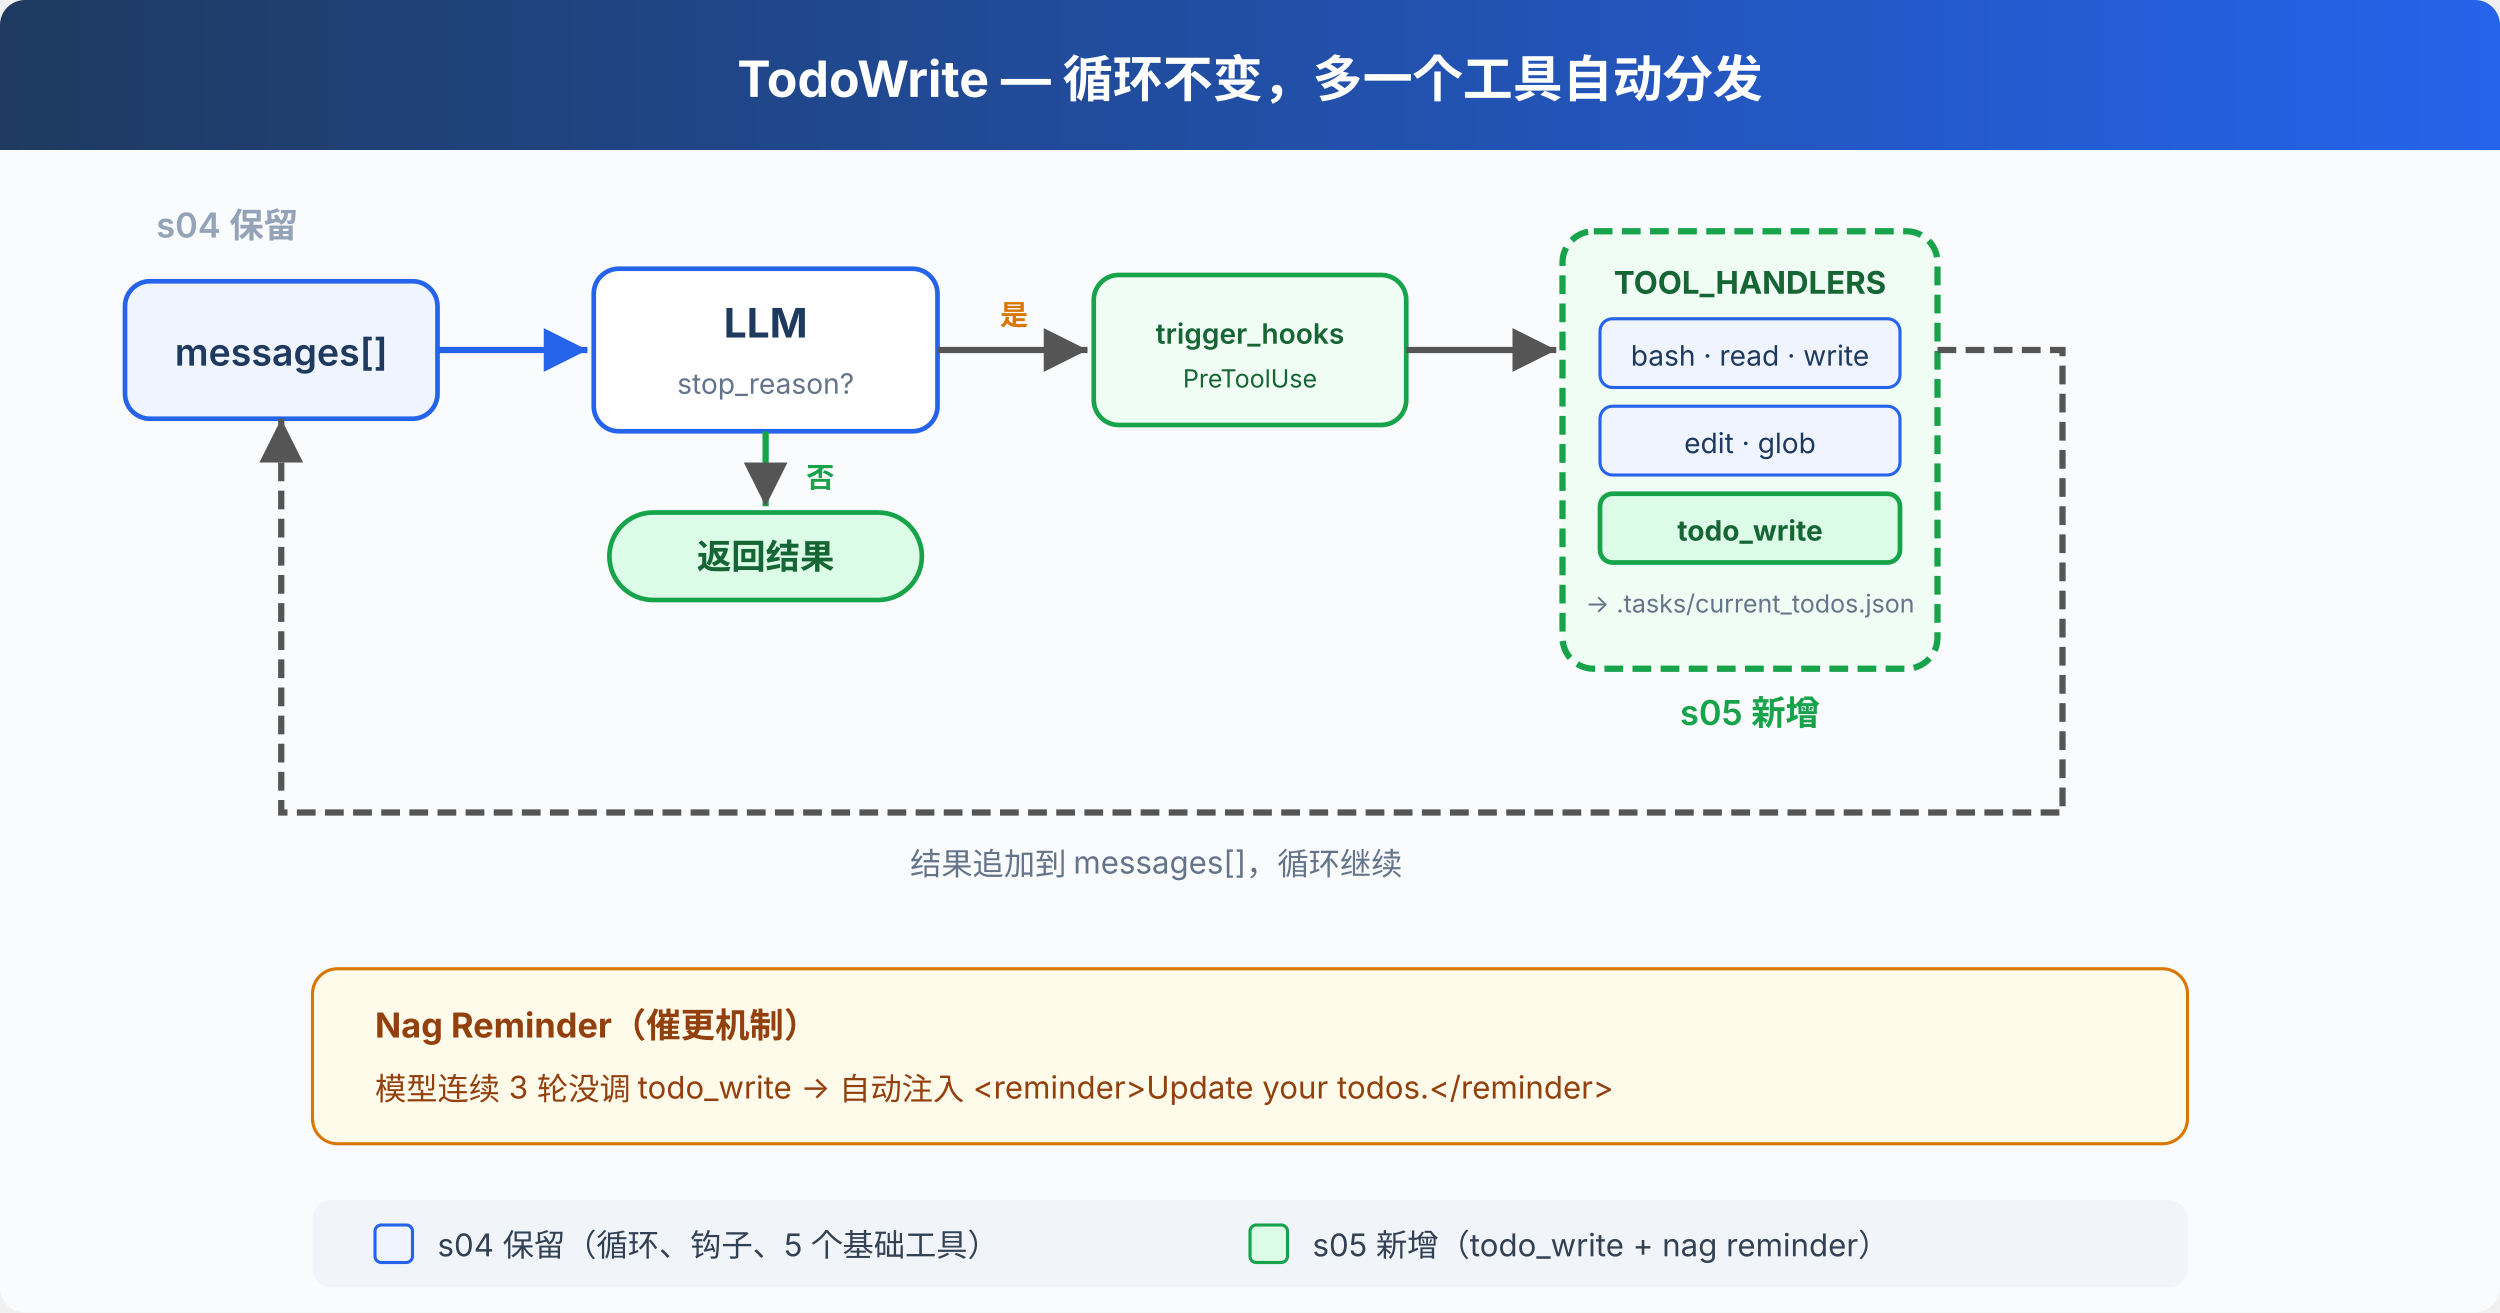
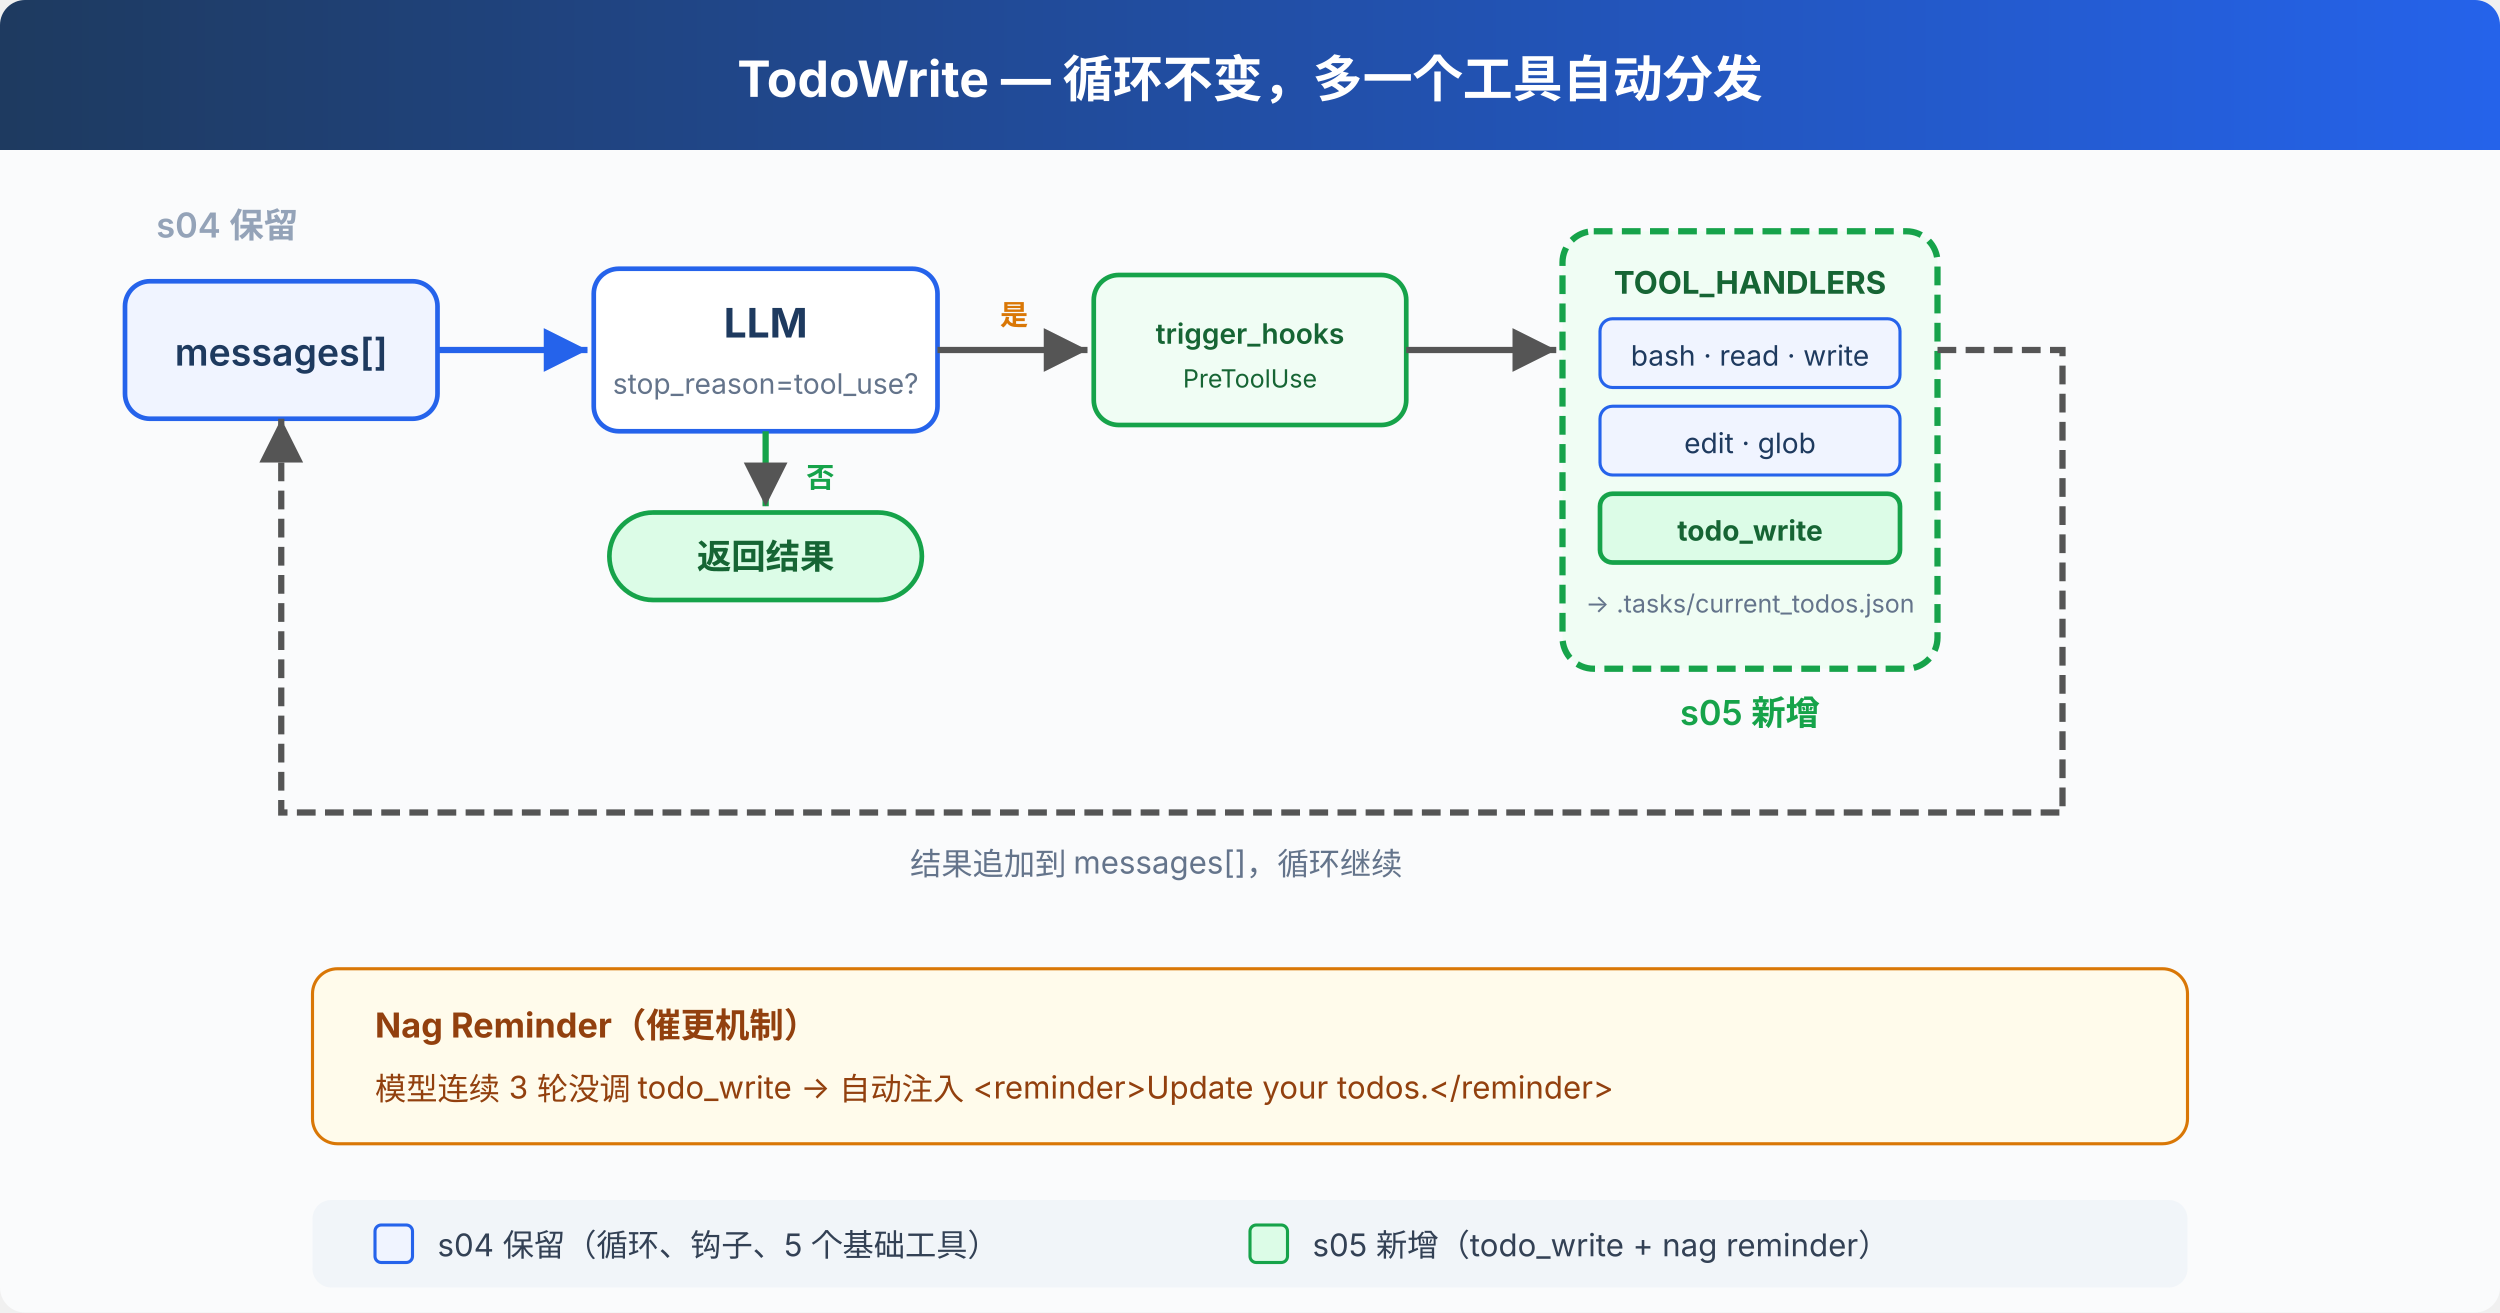
<svg xmlns="http://www.w3.org/2000/svg" viewBox="0 0 800 420" font-family="system-ui, -apple-system, sans-serif">
  <defs>
    <marker id="arrow" viewBox="0 0 10 10" refX="10" refY="5" markerWidth="7" markerHeight="7" orient="auto-start-reverse">
      <path d="M 0 0 L 10 5 L 0 10 z" fill="#555" />
    </marker>
    <marker id="arrow-blue" viewBox="0 0 10 10" refX="10" refY="5" markerWidth="7" markerHeight="7" orient="auto-start-reverse">
      <path d="M 0 0 L 10 5 L 0 10 z" fill="#2563eb" />
    </marker>
    <marker id="arrow-green" viewBox="0 0 10 10" refX="10" refY="5" markerWidth="7" markerHeight="7" orient="auto-start-reverse">
      <path d="M 0 0 L 10 5 L 0 10 z" fill="#16a34a" />
    </marker>
    <linearGradient id="header" x1="0" y1="0" x2="1" y2="0">
      <stop offset="0%" stop-color="#1e3a5f" />
      <stop offset="100%" stop-color="#2563eb" />
    </linearGradient>
  </defs>
  <rect width="800" height="420" fill="#fafbfc" rx="8" />
  <rect x="0" y="0" width="800" height="48" fill="url(#header)" rx="8" />
  <rect x="0" y="40" width="800" height="8" fill="url(#header)" />
  <text x="400" y="31" fill="#fff" font-size="16" font-weight="700" text-anchor="middle">TodoWrite — 循环不变，多一个工具自动分发</text>
  <text x="50" y="76" fill="#94a3b8" font-size="11" font-weight="600">s04 保留</text>
  <rect x="40" y="90" width="100" height="44" rx="8" fill="#f0f4ff" stroke="#2563eb" stroke-width="1.5" />
  <text x="90" y="117" fill="#1e3a5f" font-size="12" font-weight="600" text-anchor="middle">messages[]</text>
  <line x1="140" y1="112" x2="188" y2="112" stroke="#2563eb" stroke-width="2" marker-end="url(#arrow-blue)" />
  <rect x="190" y="86" width="110" height="52" rx="8" fill="#fff" stroke="#2563eb" stroke-width="1.5" />
  <text x="245" y="108" fill="#1e3a5f" font-size="13" font-weight="700" text-anchor="middle">LLM</text>
-   <text x="245" y="126" fill="#64748b" font-size="9" text-anchor="middle">stop_reason?</text>
+   <text x="245" y="126" fill="#64748b" font-size="9" text-anchor="middle">stop_reason=tool_use?</text>
  <line x1="245" y1="138" x2="245" y2="162" stroke="#16a34a" stroke-width="2" marker-end="url(#arrow)" />
  <text x="258" y="156" fill="#16a34a" font-size="9" font-weight="600">否</text>
  <rect x="195" y="164" width="100" height="28" rx="14" fill="#dcfce7" stroke="#16a34a" stroke-width="1.5" />
  <text x="245" y="182" fill="#166534" font-size="11" font-weight="600" text-anchor="middle">返回结果</text>
  <line x1="300" y1="112" x2="348" y2="112" stroke="#555" stroke-width="2" marker-end="url(#arrow)" />
  <text x="320" y="104" fill="#d97706" font-size="9" font-weight="600">是</text>
  <rect x="350" y="88" width="100" height="48" rx="8" fill="#f0fdf4" stroke="#16a34a" stroke-width="1.5" />
  <text x="400" y="110" fill="#166534" font-size="9" font-weight="600" text-anchor="middle">trigger_hooks</text>
  <text x="400" y="124" fill="#166534" font-size="8" text-anchor="middle">PreToolUse</text>
  <line x1="450" y1="112" x2="498" y2="112" stroke="#555" stroke-width="2" marker-end="url(#arrow)" />
  <rect x="500" y="74" width="120" height="140" rx="10" fill="#f0fdf4" stroke="#16a34a" stroke-width="2" stroke-dasharray="6,3" />
  <text x="560" y="94" fill="#166534" font-size="10" font-weight="700" text-anchor="middle">TOOL_HANDLERS</text>
  <rect x="512" y="102" width="96" height="22" rx="4" fill="#f0f4ff" stroke="#2563eb" stroke-width="1" />
  <text x="560" y="117" fill="#1e3a5f" font-size="9" text-anchor="middle">bash · read · write</text>
  <rect x="512" y="130" width="96" height="22" rx="4" fill="#f0f4ff" stroke="#2563eb" stroke-width="1" />
  <text x="560" y="145" fill="#1e3a5f" font-size="9" text-anchor="middle">edit · glob</text>
  <rect x="512" y="158" width="96" height="22" rx="4" fill="#dcfce7" stroke="#16a34a" stroke-width="1.5" />
  <text x="560" y="173" fill="#166534" font-size="9" font-weight="700" text-anchor="middle">todo_write</text>
  <text x="560" y="232" fill="#16a34a" font-size="11" font-weight="600" text-anchor="middle">s05 新增</text>
  <text x="560" y="196" fill="#64748b" font-size="8" text-anchor="middle">→ .tasks/current_todos.json</text>
  <path d="M 620 112 L 660 112 L 660 260 L 90 260 L 90 134" fill="none" stroke="#555" stroke-width="2" marker-end="url(#arrow)" stroke-dasharray="6,3" />
  <text x="370" y="280" fill="#64748b" font-size="10" text-anchor="middle">结果追加到 messages[]，循环继续</text>
  <rect x="100" y="310" width="600" height="56" rx="8" fill="#fffbeb" stroke="#d97706" stroke-width="1" />
  <text x="120" y="332" fill="#92400e" font-size="11" font-weight="700">Nag Reminder（催更机制）</text>
  <text x="120" y="352" fill="#92400e" font-size="10">模型连续 3 轮没调 todo_write → 自动注入 &lt;reminder&gt;Update your todos.&lt;/reminder&gt;</text>
  <rect x="100" y="384" width="600" height="28" rx="6" fill="#f1f5f9" />
  <rect x="120" y="392" width="12" height="12" rx="2" fill="#f0f4ff" stroke="#2563eb" stroke-width="1" />
  <text x="140" y="402" fill="#334155" font-size="10">s04 保留（循环、钩子、5 个基础工具）</text>
  <rect x="400" y="392" width="12" height="12" rx="2" fill="#dcfce7" stroke="#16a34a" stroke-width="1" />
  <text x="420" y="402" fill="#334155" font-size="10">s05 新增（todo_write + nag reminder）</text>
</svg>
